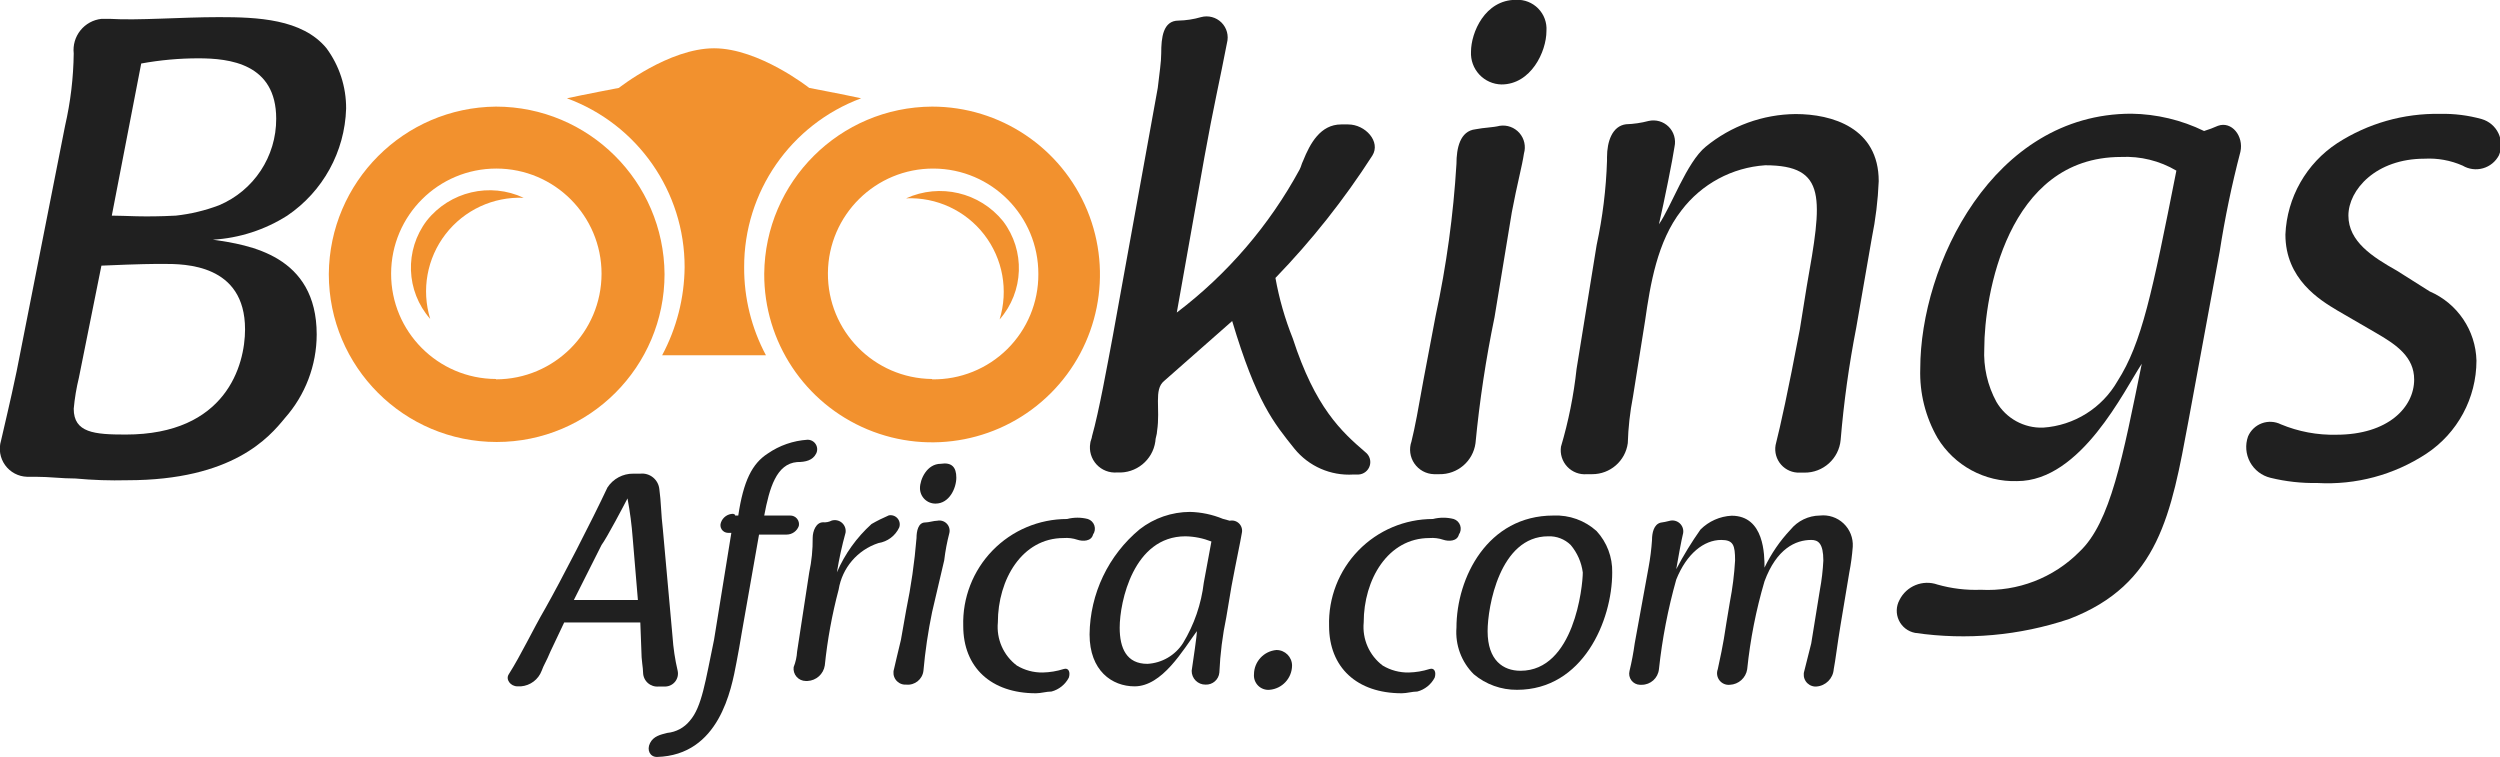
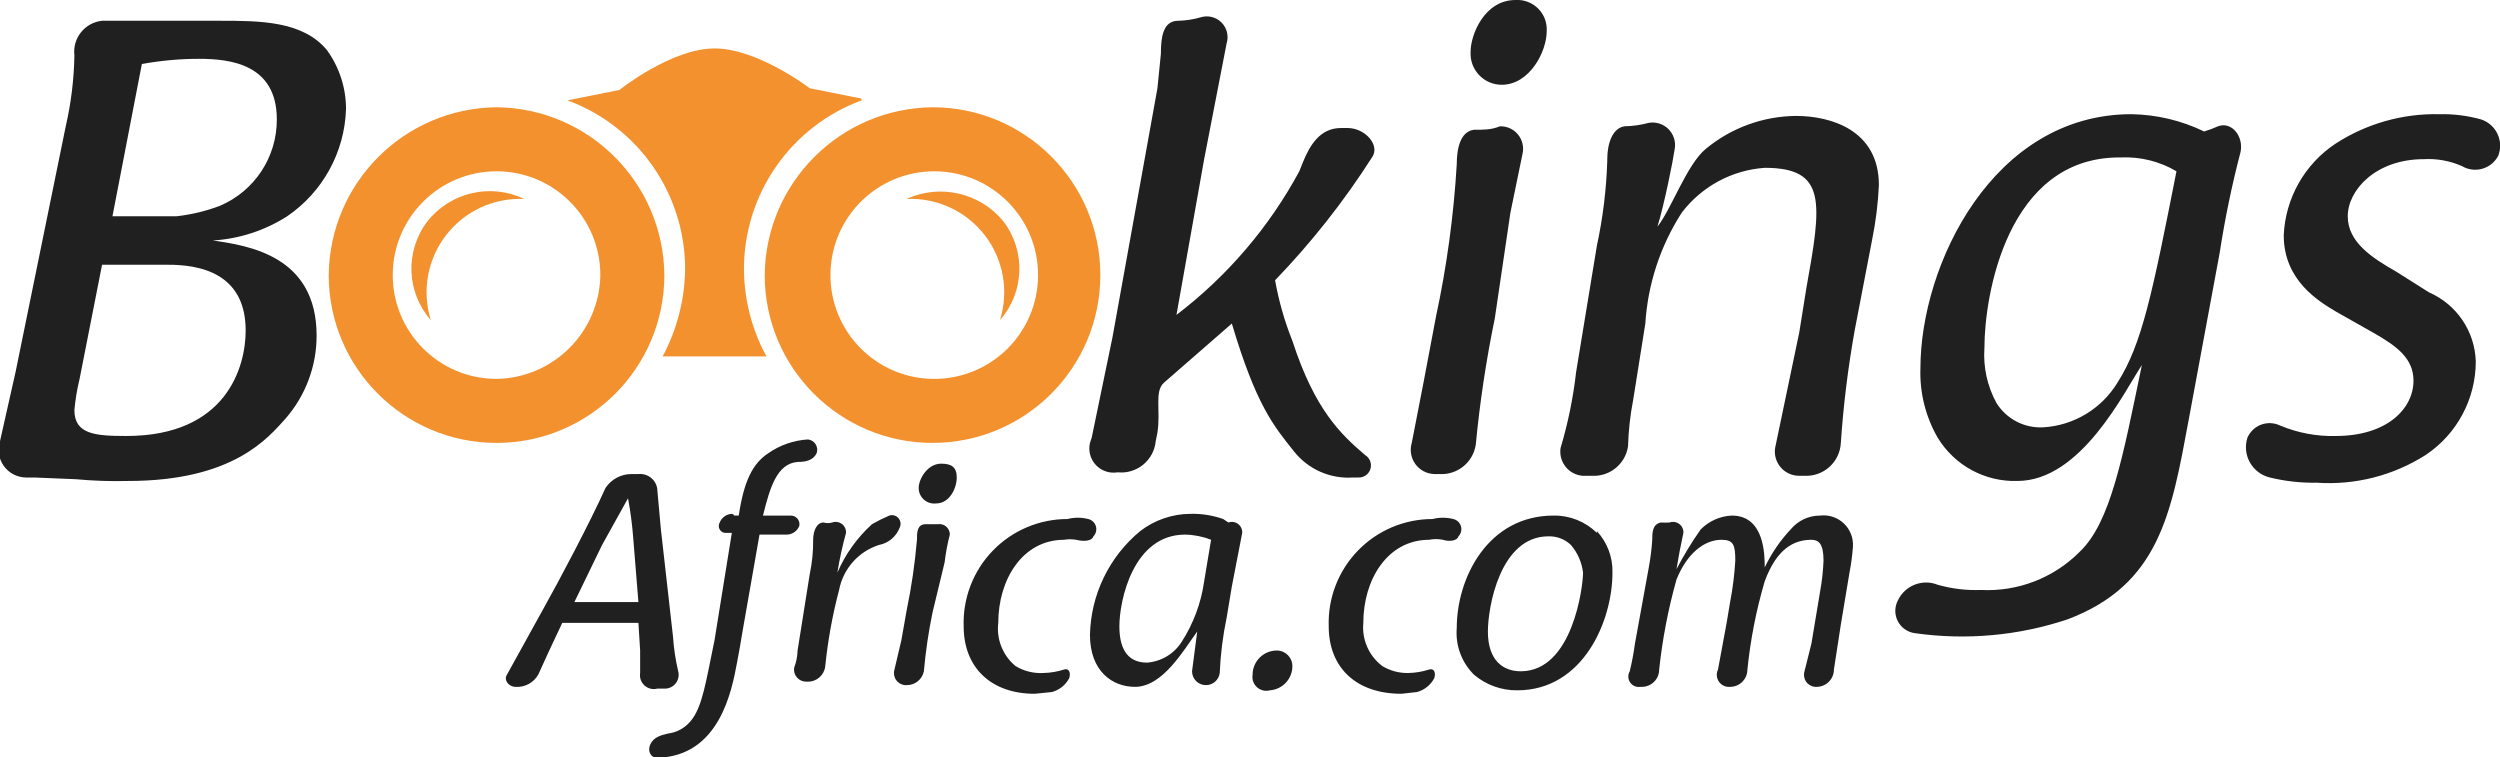
- <svg xmlns="http://www.w3.org/2000/svg" id="Layer_1" data-name="Layer 1" viewBox="0 0 144.46 43.74">
+ <svg xmlns="http://www.w3.org/2000/svg" id="Layer_1" data-name="Layer 1" viewBox="0 0 144.5 43.7">
  <defs>
-     <style>.cls-1{fill:#202020;}.cls-2{fill:#f2912e;}</style>
+     <style>.cls-1{fill:#202020}.cls-2{fill:#f2912e}</style>
  </defs>
-   <path class="cls-1" d="M3.76,8.11a19.77,19.77,0,0,0,.5-4.18,1.81,1.81,0,0,1,1.6-2h.5c1.6.1,4.1-.1,6.3-.1s4.8.1,6.2,1.79A5.81,5.81,0,0,1,20,7.12a7.75,7.75,0,0,1-3.4,6.18,9,9,0,0,1-4.3,1.39c2.1.3,6,.9,6,5.48A7.3,7.3,0,0,1,16.46,25c-.9,1.1-3,3.59-9.1,3.59a25.38,25.38,0,0,1-3-.1c-.8,0-1.5-.1-2.3-.1h-.5a1.62,1.62,0,0,1-1.5-2.09c.2-.9.5-2.09.9-4Zm.8,14.55a12.33,12.33,0,0,0-.3,1.8c0,1.39,1.2,1.49,3,1.49,5.8,0,6.9-4,6.9-6.08,0-3.78-3.5-3.78-4.7-3.78-.6,0-1.3,0-3.6.1Zm1.9-9.36c.8,0,1.8.1,3.7,0a10.15,10.15,0,0,0,2.5-.6,5.4,5.4,0,0,0,3.3-5c0-3.19-2.7-3.49-4.5-3.49a18.41,18.41,0,0,0-3.3.3Z" transform="translate(0 -0.84)" />
-   <path class="cls-1" d="M67.26,22.86c-.6.5-.2,1.59-.4,2.89,0,.2-.1.4-.1.6a2.09,2.09,0,0,1-2.2,1.79A1.45,1.45,0,0,1,63,26.45c0-.1.1-.3.1-.4.4-1.4.9-4.19,1.2-5.78l2.6-14.35c.1-.89.2-1.49.2-2,0-.9.1-1.89,1-1.89a5.07,5.07,0,0,0,1.3-.2,1.22,1.22,0,0,1,1.5,1.49c-.4,2.09-.8,3.79-1.3,6.58l-1.6,9a25.86,25.86,0,0,0,7.1-8.27c.1-.2.1-.3.2-.5.4-1,1-2.1,2.2-2.1h.4c1,0,1.9,1,1.4,1.8a45.71,45.71,0,0,1-5.6,7.07,17.79,17.79,0,0,0,1,3.49c1.3,4,2.8,5.38,4.2,6.58a.72.72,0,0,1-.4,1.29h-.3a4.06,4.06,0,0,1-3.4-1.49c-1.2-1.5-2.2-2.69-3.6-7.38Z" transform="translate(0 -0.84)" />
-   <path class="cls-1" d="M86.36,19.17a67.87,67.87,0,0,0-1.1,7.28,2.07,2.07,0,0,1-2.1,1.79h-.3a1.42,1.42,0,0,1-1.3-1.89c.2-.8.4-1.9.7-3.59l.7-3.69a58.25,58.25,0,0,0,1.2-8.76c0-.9.2-1.9,1.1-2,.5-.1,1-.1,1.4-.2a1.26,1.26,0,0,1,1.4,1.6c-.1.7-.4,1.79-.7,3.39Zm3-16.54c0,1.2-.9,3.09-2.6,3.09A1.8,1.8,0,0,1,85,3.83c0-1.1.8-3,2.6-3A1.68,1.68,0,0,1,89.36,2.63Z" transform="translate(0 -0.84)" />
-   <path class="cls-1" d="M92.26,15a27.23,27.23,0,0,0,.6-4.88v-.2c0-.9.3-1.8,1.1-1.9a5.83,5.83,0,0,0,1.3-.19,1.25,1.25,0,0,1,1.5,1.49c-.1.7-.6,3.19-.9,4.48.7-1,1.6-3.58,2.7-4.48a8.31,8.31,0,0,1,5.2-1.89c2.1,0,4.8.79,4.8,3.88a20.65,20.65,0,0,1-.4,3.29l-.9,5.18a59.94,59.94,0,0,0-.9,6.48,2.08,2.08,0,0,1-2.1,1.89H104a1.36,1.36,0,0,1-1.4-1.59c.3-1.2.7-3,1.4-6.68l.4-2.49c.9-5.08,1.2-7-2.4-7A6.63,6.63,0,0,0,97.16,13c-1.4,1.79-1.8,4.28-2.1,6.37l-.7,4.39a16.6,16.6,0,0,0-.3,2.69A2.07,2.07,0,0,1,92,28.24h-.3a1.39,1.39,0,0,1-1.5-1.59,25.41,25.41,0,0,0,.9-4.49Z" transform="translate(0 -0.84)" />
-   <path class="cls-1" d="M126.46,25.15c-1,5.38-1.7,9.47-6.9,11.46a19.28,19.28,0,0,1-8.9.8,1.3,1.3,0,0,1-.9-1.9,1.79,1.79,0,0,1,2.2-.89,8.07,8.07,0,0,0,2.5.3,7.46,7.46,0,0,0,5.7-2.2c1.8-1.69,2.5-5.48,3.6-10.86-1,1.5-3.5,6.78-7.2,6.78a5.19,5.19,0,0,1-4.6-2.49,7.53,7.53,0,0,1-1-4c0-6,4.2-14.74,12.2-14.74a9.92,9.92,0,0,1,4.2,1,6.89,6.89,0,0,0,.8-.3c.8-.29,1.5.6,1.3,1.5a57.49,57.49,0,0,0-1.2,5.78Zm-3.9-15.24c-6.6,0-7.9,8.07-7.9,11.06a5.84,5.84,0,0,0,.7,3.09,3,3,0,0,0,2.7,1.49,5.37,5.37,0,0,0,4.3-2.69c1.4-2.19,2-5.08,3.4-12.16A5.75,5.75,0,0,0,122.56,9.91Z" transform="translate(0 -0.84)" />
-   <path class="cls-1" d="M135.06,18.78c-1-.6-3-1.8-3-4.39a6.65,6.65,0,0,1,3-5.28A10.59,10.59,0,0,1,141,7.42a8.26,8.26,0,0,1,2.4.3,1.55,1.55,0,0,1,1,2.09,1.5,1.5,0,0,1-2.1.6,4.81,4.81,0,0,0-2.2-.4c-2.8,0-4.4,1.79-4.4,3.29s1.4,2.39,2.8,3.18l1.9,1.2a4.48,4.48,0,0,1,2.7,4,6.46,6.46,0,0,1-2.9,5.38,10.41,10.41,0,0,1-6.3,1.69,10.59,10.59,0,0,1-2.7-.3,1.83,1.83,0,0,1-1.3-2.39,1.39,1.39,0,0,1,1.9-.7,7.85,7.85,0,0,0,3.2.6c3,0,4.5-1.59,4.5-3.19,0-1.29-1-2-2.2-2.69Z" transform="translate(0 -0.84)" />
-   <path class="cls-2" d="M49.76,6.52c-.9-.2-3-.6-3-.6s-2.9-2.29-5.5-2.29-5.5,2.29-5.5,2.29-2.1.4-3,.6a10.38,10.38,0,0,1,6.8,9.76,11,11,0,0,1-1.3,5.09h6A10.68,10.68,0,0,1,43,16.28,10.38,10.38,0,0,1,49.76,6.52Z" transform="translate(0 -0.84)" />
-   <path class="cls-2" d="M28.66,7A9.75,9.75,0,0,0,19,16.68a9.7,9.7,0,0,0,19.4,0A9.75,9.75,0,0,0,28.66,7Zm0,15.74a6.08,6.08,0,1,1,6.1-6.08A6.11,6.11,0,0,1,28.66,22.76Z" transform="translate(0 -0.84)" />
-   <path class="cls-2" d="M24.66,13.59a4.49,4.49,0,0,0,.2,5.68,5.41,5.41,0,0,1,5.4-7A4.64,4.64,0,0,0,24.66,13.59Z" transform="translate(0 -0.84)" />
-   <path class="cls-2" d="M53.86,7a9.75,9.75,0,0,0-9.7,9.66A9.7,9.7,0,1,0,53.86,7Zm0,15.74A6.08,6.08,0,1,1,60,16.68,6.05,6.05,0,0,1,53.86,22.76Z" transform="translate(0 -0.84)" />
-   <path class="cls-2" d="M52.36,12.3a5.41,5.41,0,0,1,5.4,7,4.49,4.49,0,0,0,.2-5.68A4.7,4.7,0,0,0,52.36,12.3Z" transform="translate(0 -0.84)" />
-   <path class="cls-1" d="M38.86,37.61a12.3,12.3,0,0,0,.3,2,.75.75,0,0,1-.7.9h-.4a.82.82,0,0,1-.9-.8c0-.3-.1-.7-.1-1.3L37,36.81h-4.4l-.8,1.69c-.2.5-.4.8-.5,1.1a1.4,1.4,0,0,1-1.2.9h-.2c-.4,0-.7-.4-.5-.7.7-1.1,1.4-2.59,2.1-3.79.9-1.59,2.7-5.08,3.6-7a1.76,1.76,0,0,1,1.5-.8H37a1,1,0,0,1,1.1.9c.1.7.1,1.49.2,2.29Zm-5.7-2.1h3.7l-.3-3.58a21,21,0,0,0-.3-2.29c-.2.39-1.2,2.29-1.5,2.69Z" transform="translate(0 -0.84)" />
-   <path class="cls-1" d="M42.66,30.63c.3-2,.8-3,1.7-3.58a4.55,4.55,0,0,1,2.3-.8.55.55,0,0,1,.5.8c-.2.39-.6.49-1.1.49-1.2.1-1.6,1.5-1.9,3.09h1.5a.5.5,0,0,1,.5.6.75.75,0,0,1-.7.5h-1.6l-1,5.68c-.1.6-.2,1.19-.3,1.69-.3,1.6-1,5.38-4.6,5.48-.4,0-.6-.4-.4-.8s.6-.49,1-.59a1.91,1.91,0,0,0,1.3-.7c.7-.8.9-2.29,1.4-4.68l1-6.18h-.2a.44.44,0,0,1-.4-.6.75.75,0,0,1,.7-.5C42.66,30.63,42.26,30.63,42.66,30.63Z" transform="translate(0 -0.84)" />
-   <path class="cls-1" d="M46.76,33.92a9.11,9.11,0,0,0,.2-2c0-.4.2-.9.6-.9a.9.9,0,0,0,.5-.1.63.63,0,0,1,.8.7,21.14,21.14,0,0,0-.5,2.29,8.1,8.1,0,0,1,2-2.79,9.25,9.25,0,0,1,1-.5.53.53,0,0,1,.6.7,1.59,1.59,0,0,1-1.2.9,3.4,3.4,0,0,0-2.3,2.69,28.42,28.42,0,0,0-.8,4.38,1.06,1.06,0,0,1-1,.9h-.1a.71.71,0,0,1-.7-.8,2.92,2.92,0,0,0,.2-.9Z" transform="translate(0 -0.84)" />
-   <path class="cls-1" d="M53.86,36.21a29.86,29.86,0,0,0-.5,3.39.91.91,0,0,1-1,.8h-.1a.69.69,0,0,1-.6-.9c.1-.4.2-.9.4-1.69l.3-1.7a34.58,34.58,0,0,0,.6-4.18c0-.4.1-.9.5-.9.2,0,.5-.1.7-.1a.59.59,0,0,1,.7.7,11.7,11.7,0,0,0-.3,1.59Zm1.4-7.77c0,.6-.4,1.5-1.2,1.5a.89.89,0,0,1-.9-.9c0-.5.4-1.4,1.2-1.4C55,27.54,55.26,27.84,55.26,28.44Z" transform="translate(0 -0.84)" />
-   <path class="cls-1" d="M62.86,30.83a.59.59,0,0,1,.3.9c-.1.4-.6.4-.9.3a2,2,0,0,0-.8-.1c-2.4,0-3.8,2.39-3.8,4.88a2.79,2.79,0,0,0,1.1,2.49,2.82,2.82,0,0,0,1.5.4,4.3,4.3,0,0,0,1.2-.2c.3-.1.4.2.3.5a1.59,1.59,0,0,1-1,.8c-.3,0-.6.1-.9.1-2.6,0-4.2-1.5-4.2-3.89a6,6,0,0,1,6-6.18A2.4,2.4,0,0,1,62.86,30.83Z" transform="translate(0 -0.84)" />
-   <path class="cls-1" d="M71.06,30.93a.59.59,0,0,1,.7.7c-.1.6-.3,1.49-.6,3.09l-.3,1.79a19.85,19.85,0,0,0-.4,3.19.77.77,0,0,1-.8.7.79.79,0,0,1-.8-.8c.1-.7.3-2,.3-2.29-.8,1.09-2,3.19-3.6,3.19-1.3,0-2.6-.9-2.6-3a8,8,0,0,1,2.9-6.08,4.76,4.76,0,0,1,2.9-1,5.33,5.33,0,0,1,1.9.4ZM70,32.13a4.31,4.31,0,0,0-1.5-.3c-3,0-3.8,3.78-3.8,5.28,0,1.19.4,2.09,1.6,2.09A2.61,2.61,0,0,0,68.36,38a8.71,8.71,0,0,0,1.2-3.49Z" transform="translate(0 -0.84)" />
-   <path class="cls-1" d="M73.76,38.4a.9.9,0,0,1,.9.9,1.42,1.42,0,0,1-1.3,1.4.83.83,0,0,1-.9-.9A1.42,1.42,0,0,1,73.76,38.4Z" transform="translate(0 -0.84)" />
-   <path class="cls-1" d="M84,30.83a.59.59,0,0,1,.3.9c-.1.4-.6.4-.9.3a2,2,0,0,0-.8-.1c-2.4,0-3.8,2.39-3.8,4.88a2.79,2.79,0,0,0,1.1,2.49,2.82,2.82,0,0,0,1.5.4,4.3,4.3,0,0,0,1.2-.2c.3-.1.4.2.3.5a1.59,1.59,0,0,1-1,.8c-.3,0-.6.1-.9.1-2.6,0-4.2-1.5-4.2-3.89a6,6,0,0,1,6-6.18A2.43,2.43,0,0,1,84,30.83Z" transform="translate(0 -0.84)" />
-   <path class="cls-1" d="M92.26,31.53a3.42,3.42,0,0,1,.9,2.39c0,2.79-1.7,6.78-5.5,6.78a3.84,3.84,0,0,1-2.5-.9,3.42,3.42,0,0,1-1-2.69c0-2.89,1.8-6.48,5.6-6.48A3.49,3.49,0,0,1,92.26,31.53Zm-1.5.8a1.76,1.76,0,0,0-1.3-.5c-2.8,0-3.5,4.08-3.5,5.48,0,1.69.9,2.29,1.9,2.29,3.1,0,3.6-4.88,3.6-5.68A3.08,3.08,0,0,0,90.76,32.33Z" transform="translate(0 -0.84)" />
-   <path class="cls-1" d="M105.16,30.63a1.71,1.71,0,0,1,1.9,1.8,12.7,12.7,0,0,1-.2,1.49l-.5,3c-.2,1.2-.3,2.09-.4,2.59a1.08,1.08,0,0,1-1,1h-.1a.69.69,0,0,1-.6-.9l.4-1.59.5-3.09a12.77,12.77,0,0,0,.2-1.7c0-1-.3-1.19-.7-1.19-.9,0-2,.5-2.7,2.39a28.11,28.11,0,0,0-1,5.08,1.06,1.06,0,0,1-1,.9.67.67,0,0,1-.7-.9c.1-.5.3-1.29.5-2.69l.2-1.2a18.13,18.13,0,0,0,.3-2.39c0-.89-.1-1.19-.8-1.19-1,0-2,.79-2.6,2.29a31.55,31.55,0,0,0-1,5.18,1,1,0,0,1-1,.9h-.1a.64.64,0,0,1-.6-.8,16,16,0,0,0,.3-1.59l.8-4.39a13.58,13.58,0,0,0,.2-1.59c0-.4.1-.9.5-1a4.33,4.33,0,0,0,.5-.1.63.63,0,0,1,.8.7c-.1.4-.3,1.49-.4,2.09a20.23,20.23,0,0,1,1.4-2.29,2.74,2.74,0,0,1,1.8-.8c1.9,0,1.9,2.29,1.9,3a8.57,8.57,0,0,1,1.5-2.19A2.22,2.22,0,0,1,105.16,30.63Z" transform="translate(0 -0.84)" />
+   <path class="cls-1" d="M3.8 8.1A19.8 19.8 0 0 0 4.3 4a1.8 1.8 0 0 1 1.6-2h6.8c2.3 0 4.8 0 6.2 1.7A5.8 5.8 0 0 1 20 7.1a7.8 7.8 0 0 1-3.4 6.2 9 9 0 0 1-4.3 1.4c2.1.3 6 .9 6 5.5a7.3 7.3 0 0 1-1.8 4.8c-1 1.1-3 3.6-9.1 3.6a25.4 25.4 0 0 1-3-.1L2 28.4h-.5A1.6 1.6 0 0 1 0 26.3l.9-4Zm.8 14.6a12.3 12.3 0 0 0-.3 1.8c0 1.4 1.2 1.5 3 1.5 5.8 0 6.9-4 6.9-6.1 0-3.8-3.5-3.8-4.7-3.8H5.9Zm1.9-9.4h3.7a10.2 10.2 0 0 0 2.5-.6 5.4 5.4 0 0 0 3.3-5c0-3.2-2.7-3.5-4.5-3.5a18.4 18.4 0 0 0-3.3.3ZM67.3 22.9c-.6.5-.2 1.6-.4 2.9l-.1.5a2 2 0 0 1-2.2 1.8 1.4 1.4 0 0 1-1.6-1.7l.1-.3 1.2-5.8 2.6-14.4.2-2c0-.9.1-1.9 1-1.9a5 5 0 0 0 1.3-.2 1.2 1.2 0 0 1 1.5 1.5L69.6 10l-1.6 9a25.9 25.9 0 0 0 7.1-8.3l.2-.5c.4-1 1-2 2.2-2h.4c1 0 1.9 1 1.4 1.7a45.7 45.7 0 0 1-5.6 7.1 17.8 17.8 0 0 0 1 3.5c1.3 4 2.8 5.4 4.2 6.6a.7.7 0 0 1-.4 1.3h-.3a4 4 0 0 1-3.4-1.5c-1.2-1.5-2.2-2.7-3.6-7.4ZM86.4 19.2a67.9 67.9 0 0 0-1.1 7.3 2 2 0 0 1-2.1 1.7h-.3a1.4 1.4 0 0 1-1.3-1.8l.7-3.6.7-3.7a58.3 58.3 0 0 0 1.2-8.8c0-.9.2-1.9 1-2 .6 0 1 0 1.5-.2A1.3 1.3 0 0 1 88 9.7l-.7 3.4Zm3-16.6c0 1.2-1 3.1-2.6 3.1A1.8 1.8 0 0 1 85 3.8c0-1 .8-3 2.6-3a1.7 1.7 0 0 1 1.8 1.8ZM92.3 15a27.2 27.2 0 0 0 .6-4.9V10c0-.9.3-1.8 1-1.9a5.8 5.8 0 0 0 1.4-.2 1.3 1.3 0 0 1 1.5 1.5c-.1.7-.6 3.2-1 4.5.8-1 1.7-3.6 2.8-4.5a8.3 8.3 0 0 1 5.2-1.9c2 0 4.8.8 4.8 4a20.6 20.6 0 0 1-.4 3.2l-1 5.2a60 60 0 0 0-.8 6.5 2 2 0 0 1-2.1 1.9h-.3a1.4 1.4 0 0 1-1.4-1.6l1.4-6.7.4-2.5c.9-5 1.2-7-2.4-7a6.6 6.6 0 0 0-4.8 2.6 13.4 13.4 0 0 0-2.1 6.4l-.7 4.4a16.6 16.6 0 0 0-.3 2.7 2 2 0 0 1-2.1 1.7h-.3a1.4 1.4 0 0 1-1.5-1.6 25.4 25.4 0 0 0 .9-4.4ZM126.5 25.1c-1 5.4-1.7 9.5-7 11.5a19.3 19.3 0 0 1-8.8.8 1.3 1.3 0 0 1-1-1.9 1.8 1.8 0 0 1 2.3-.9 8 8 0 0 0 2.5.3 7.5 7.5 0 0 0 5.7-2.2c1.8-1.7 2.5-5.5 3.6-10.8-1 1.5-3.5 6.7-7.2 6.7a5.2 5.2 0 0 1-4.6-2.5 7.5 7.5 0 0 1-1-4c0-6 4.2-14.7 12.2-14.7a10 10 0 0 1 4.2 1 6.9 6.9 0 0 0 .8-.3c.8-.3 1.5.6 1.3 1.5a57.5 57.5 0 0 0-1.2 5.8Zm-4-15.2c-6.5 0-7.8 8-7.8 11a5.8 5.8 0 0 0 .7 3.2 3 3 0 0 0 2.7 1.4 5.4 5.4 0 0 0 4.3-2.6c1.4-2.2 2-5.1 3.4-12.2a5.8 5.8 0 0 0-3.2-.8ZM135 18.8c-1-.6-3-1.8-3-4.4a6.7 6.7 0 0 1 3-5.3 10.6 10.6 0 0 1 6-1.7 8.3 8.3 0 0 1 2.4.3 1.6 1.6 0 0 1 1 2.1 1.5 1.5 0 0 1-2.1.6 4.8 4.8 0 0 0-2.2-.4c-2.8 0-4.4 1.8-4.4 3.3s1.4 2.4 2.8 3.2l1.9 1.2a4.5 4.5 0 0 1 2.7 4 6.5 6.5 0 0 1-2.9 5.4 10.4 10.4 0 0 1-6.3 1.6 10.6 10.6 0 0 1-2.7-.3 1.8 1.8 0 0 1-1.3-2.3 1.4 1.4 0 0 1 1.9-.7 7.8 7.8 0 0 0 3.2.6c3 0 4.5-1.6 4.5-3.2 0-1.3-1-2-2.2-2.7Z" transform="translate(0 -.8)" />
+   <path class="cls-2" d="m49.8 6.5-3-.6s-3-2.3-5.5-2.3S35.8 6 35.8 6l-3 .6a10.4 10.4 0 0 1 6.8 9.8 11 11 0 0 1-1.3 5h6a10.7 10.7 0 0 1-1.3-5 10.4 10.4 0 0 1 6.8-9.8Z" transform="translate(0 -.8)" />
+   <path class="cls-2" d="M28.7 7a9.8 9.8 0 0 0-9.7 9.7 9.7 9.7 0 0 0 19.4 0A9.8 9.8 0 0 0 28.7 7Zm0 15.7a6 6 0 1 1 6-6 6.1 6.1 0 0 1-6 6Z" transform="translate(0 -.8)" />
+   <path class="cls-2" d="M24.7 13.6a4.5 4.5 0 0 0 .2 5.7 5.4 5.4 0 0 1 5.4-7 4.6 4.6 0 0 0-5.6 1.3ZM53.9 7a9.8 9.8 0 0 0-9.7 9.7A9.7 9.7 0 1 0 53.9 7Zm0 15.7a6 6 0 1 1 6.1-6 6 6 0 0 1-6.1 6Z" transform="translate(0 -.8)" />
+   <path class="cls-2" d="M52.4 12.3a5.4 5.4 0 0 1 5.4 7 4.5 4.5 0 0 0 .2-5.7 4.7 4.7 0 0 0-5.6-1.3Z" transform="translate(0 -.8)" />
+   <path class="cls-1" d="M38.9 37.6a12.3 12.3 0 0 0 .3 2 .8.8 0 0 1-.7 1H38a.8.8 0 0 1-1-.9v-1.3l-.1-1.6h-4.4l-.8 1.7-.5 1.1a1.4 1.4 0 0 1-1.2.9h-.2c-.4 0-.7-.4-.5-.7l2.1-3.8c.9-1.6 2.7-5 3.6-7a1.8 1.8 0 0 1 1.5-.8h.4a1 1 0 0 1 1.1 1l.2 2.2Zm-5.7-2h3.7l-.3-3.7a21 21 0 0 0-.3-2.3l-1.5 2.7Z" transform="translate(0 -.8)" />
+   <path class="cls-1" d="M42.7 30.6c.3-2 .8-3 1.7-3.6a4.5 4.5 0 0 1 2.3-.8.6.6 0 0 1 .5.8c-.2.4-.6.5-1.1.5-1.2.1-1.6 1.5-2 3.1h1.6a.5.5 0 0 1 .5.6.8.8 0 0 1-.7.5h-1.6l-1 5.7a56 56 0 0 1-.3 1.7c-.3 1.6-1 5.4-4.6 5.5-.4 0-.6-.4-.4-.8s.6-.5 1-.6a2 2 0 0 0 1.3-.7c.7-.8.9-2.3 1.4-4.7l1-6.2H42a.4.4 0 0 1-.4-.6.8.8 0 0 1 .7-.5c.3.1-.1.1.3.1ZM46.8 34a9.1 9.1 0 0 0 .2-2c0-.5.2-1 .6-1a.9.9 0 0 0 .5 0 .6.6 0 0 1 .8.6 21.1 21.1 0 0 0-.5 2.3 8.1 8.1 0 0 1 2-2.8 9.3 9.3 0 0 1 1-.5.5.5 0 0 1 .6.7 1.6 1.6 0 0 1-1.2 1 3.4 3.4 0 0 0-2.3 2.6 28.4 28.4 0 0 0-.8 4.4 1 1 0 0 1-1 .9h-.1a.7.7 0 0 1-.7-.8 3 3 0 0 0 .2-1ZM53.9 36.2a29.9 29.9 0 0 0-.5 3.4 1 1 0 0 1-1 .8h-.1a.7.7 0 0 1-.6-.9l.4-1.7.3-1.7A34.6 34.6 0 0 0 53 32c0-.4 0-.9.5-.9h.7a.6.6 0 0 1 .7.6 11.7 11.7 0 0 0-.3 1.6Zm1.4-7.8c0 .6-.4 1.5-1.2 1.5a.9.9 0 0 1-1-.9c0-.5.5-1.4 1.3-1.4.6 0 .9.2.9.8ZM62.9 30.8a.6.6 0 0 1 .3 1c-.1.3-.6.3-1 .2a2 2 0 0 0-.7 0c-2.4 0-3.8 2.3-3.8 4.8a2.8 2.8 0 0 0 1 2.5 2.8 2.8 0 0 0 1.6.4 4.3 4.3 0 0 0 1.2-.2c.3-.1.4.2.3.5a1.6 1.6 0 0 1-1 .8l-1 .1c-2.5 0-4.1-1.5-4.1-3.9a6 6 0 0 1 6-6.2 2.4 2.4 0 0 1 1.2 0ZM71 31a.6.6 0 0 1 .8.6l-.6 3.1-.3 1.8a19.9 19.9 0 0 0-.4 3.2.8.8 0 0 1-.8.7.8.8 0 0 1-.8-.8l.3-2.3c-.8 1.1-2 3.2-3.6 3.2-1.3 0-2.6-.9-2.6-3a8 8 0 0 1 2.9-6 4.8 4.8 0 0 1 2.9-1 5.3 5.3 0 0 1 1.9.3ZM70 32a4.3 4.3 0 0 0-1.5-.3c-3 0-3.8 3.8-3.8 5.3 0 1.2.4 2.1 1.6 2.1a2.6 2.6 0 0 0 2-1.2 8.7 8.7 0 0 0 1.3-3.5ZM73.8 38.4a.9.9 0 0 1 .9.9 1.4 1.4 0 0 1-1.3 1.4.8.8 0 0 1-1-.9 1.4 1.4 0 0 1 1.4-1.4ZM84 30.8a.6.6 0 0 1 .3 1c-.1.3-.6.3-.9.2a2 2 0 0 0-.8 0c-2.4 0-3.8 2.3-3.8 4.8a2.8 2.8 0 0 0 1.1 2.5 2.8 2.8 0 0 0 1.5.4 4.3 4.3 0 0 0 1.2-.2c.3-.1.4.2.3.5a1.6 1.6 0 0 1-1 .8l-.9.1c-2.6 0-4.2-1.5-4.2-3.9a6 6 0 0 1 6-6.2 2.4 2.4 0 0 1 1.2 0ZM92.3 31.5a3.4 3.4 0 0 1 .9 2.4c0 2.8-1.7 6.8-5.5 6.8a3.8 3.8 0 0 1-2.5-.9 3.4 3.4 0 0 1-1-2.7c0-2.9 1.8-6.5 5.6-6.5a3.5 3.5 0 0 1 2.5 1Zm-1.5.8a1.8 1.8 0 0 0-1.3-.5c-2.8 0-3.5 4.1-3.5 5.5 0 1.7.9 2.3 1.9 2.3 3 0 3.6-4.9 3.6-5.7a3 3 0 0 0-.7-1.6ZM105.2 30.6a1.7 1.7 0 0 1 1.9 1.8 12.7 12.7 0 0 1-.2 1.5l-.5 3-.4 2.6a1 1 0 0 1-1 1h-.1a.7.7 0 0 1-.6-.9l.4-1.6.5-3a12.8 12.8 0 0 0 .2-1.8c0-1-.3-1.2-.7-1.2-1 0-2 .5-2.7 2.4a28.1 28.1 0 0 0-1 5.1 1 1 0 0 1-1 1 .7.7 0 0 1-.7-1l.5-2.7.2-1.2a18.1 18.1 0 0 0 .3-2.4c0-.9-.1-1.2-.8-1.2-1 0-2 .8-2.6 2.3a31.6 31.6 0 0 0-1 5.2 1 1 0 0 1-1 1h-.1a.6.6 0 0 1-.6-.9 16 16 0 0 0 .3-1.6l.8-4.4a13.6 13.6 0 0 0 .2-1.6c0-.4 0-.9.5-1a4.3 4.3 0 0 0 .5 0 .6.6 0 0 1 .8.6 40 40 0 0 0-.4 2.1 20.2 20.2 0 0 1 1.4-2.3 2.7 2.7 0 0 1 1.8-.8c1.9 0 1.9 2.3 1.9 3a8.6 8.6 0 0 1 1.5-2.2 2.2 2.2 0 0 1 1.7-.8Z" transform="translate(0 -.8)" />
</svg>
